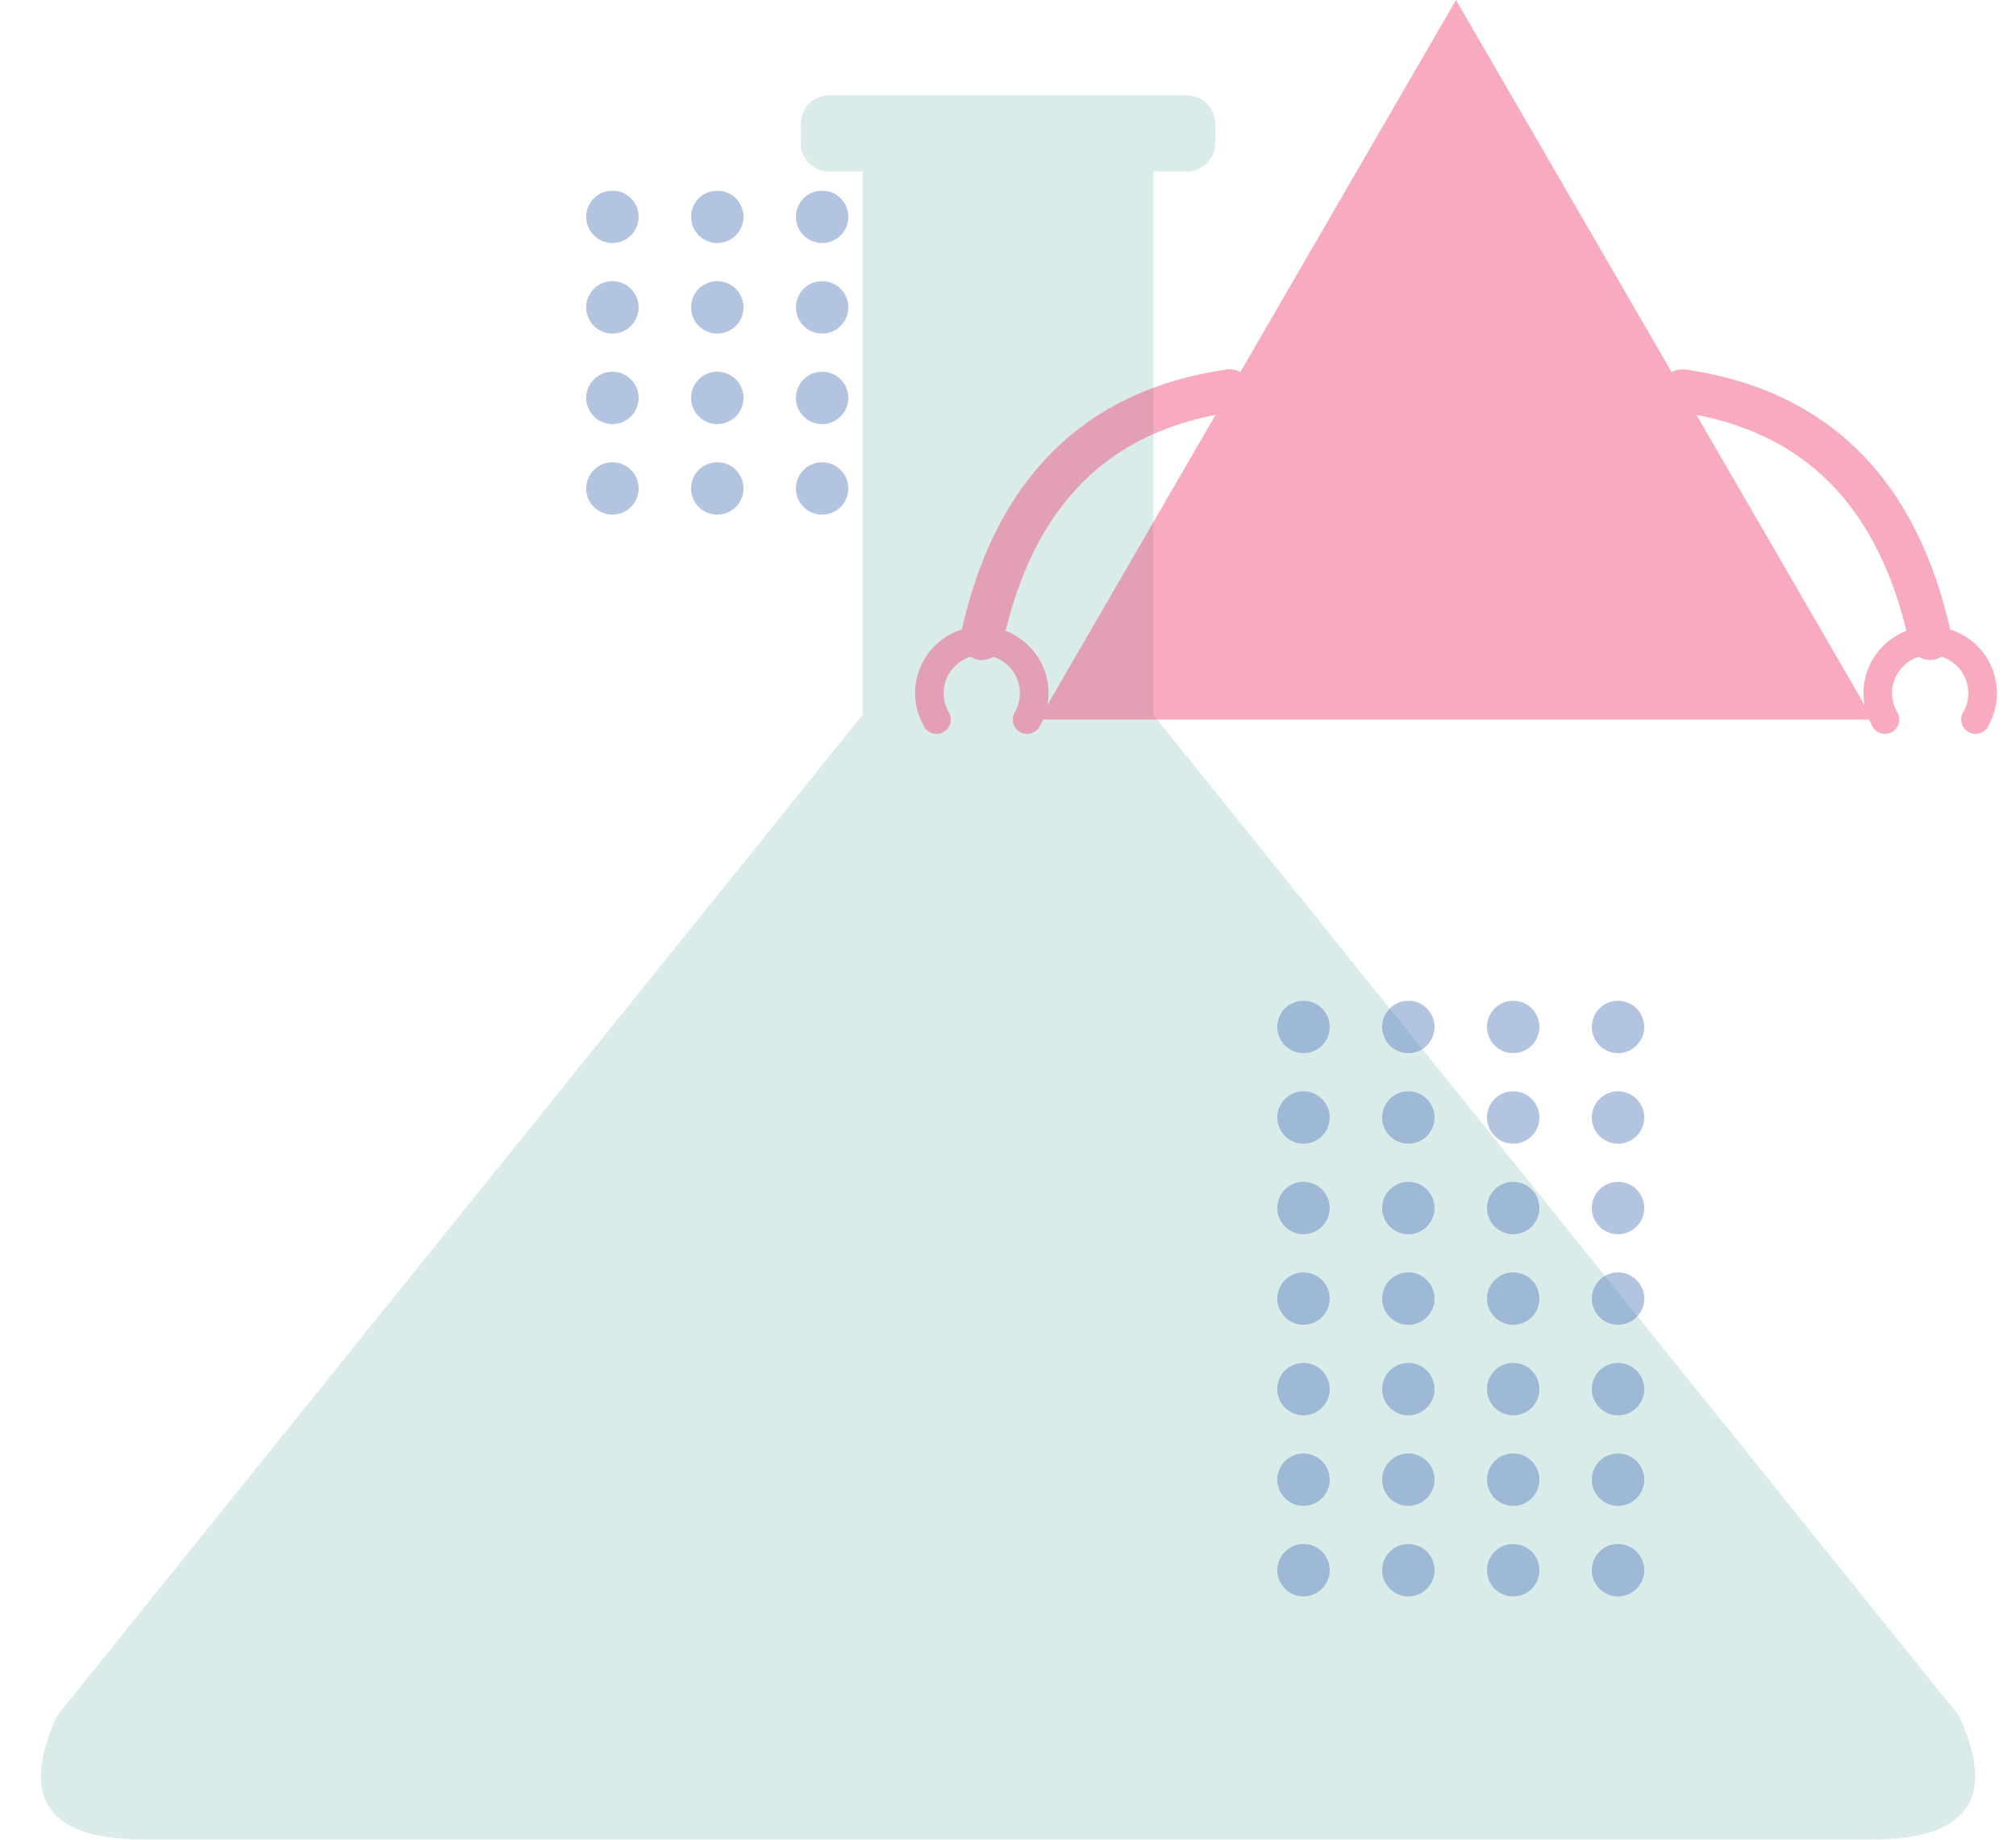
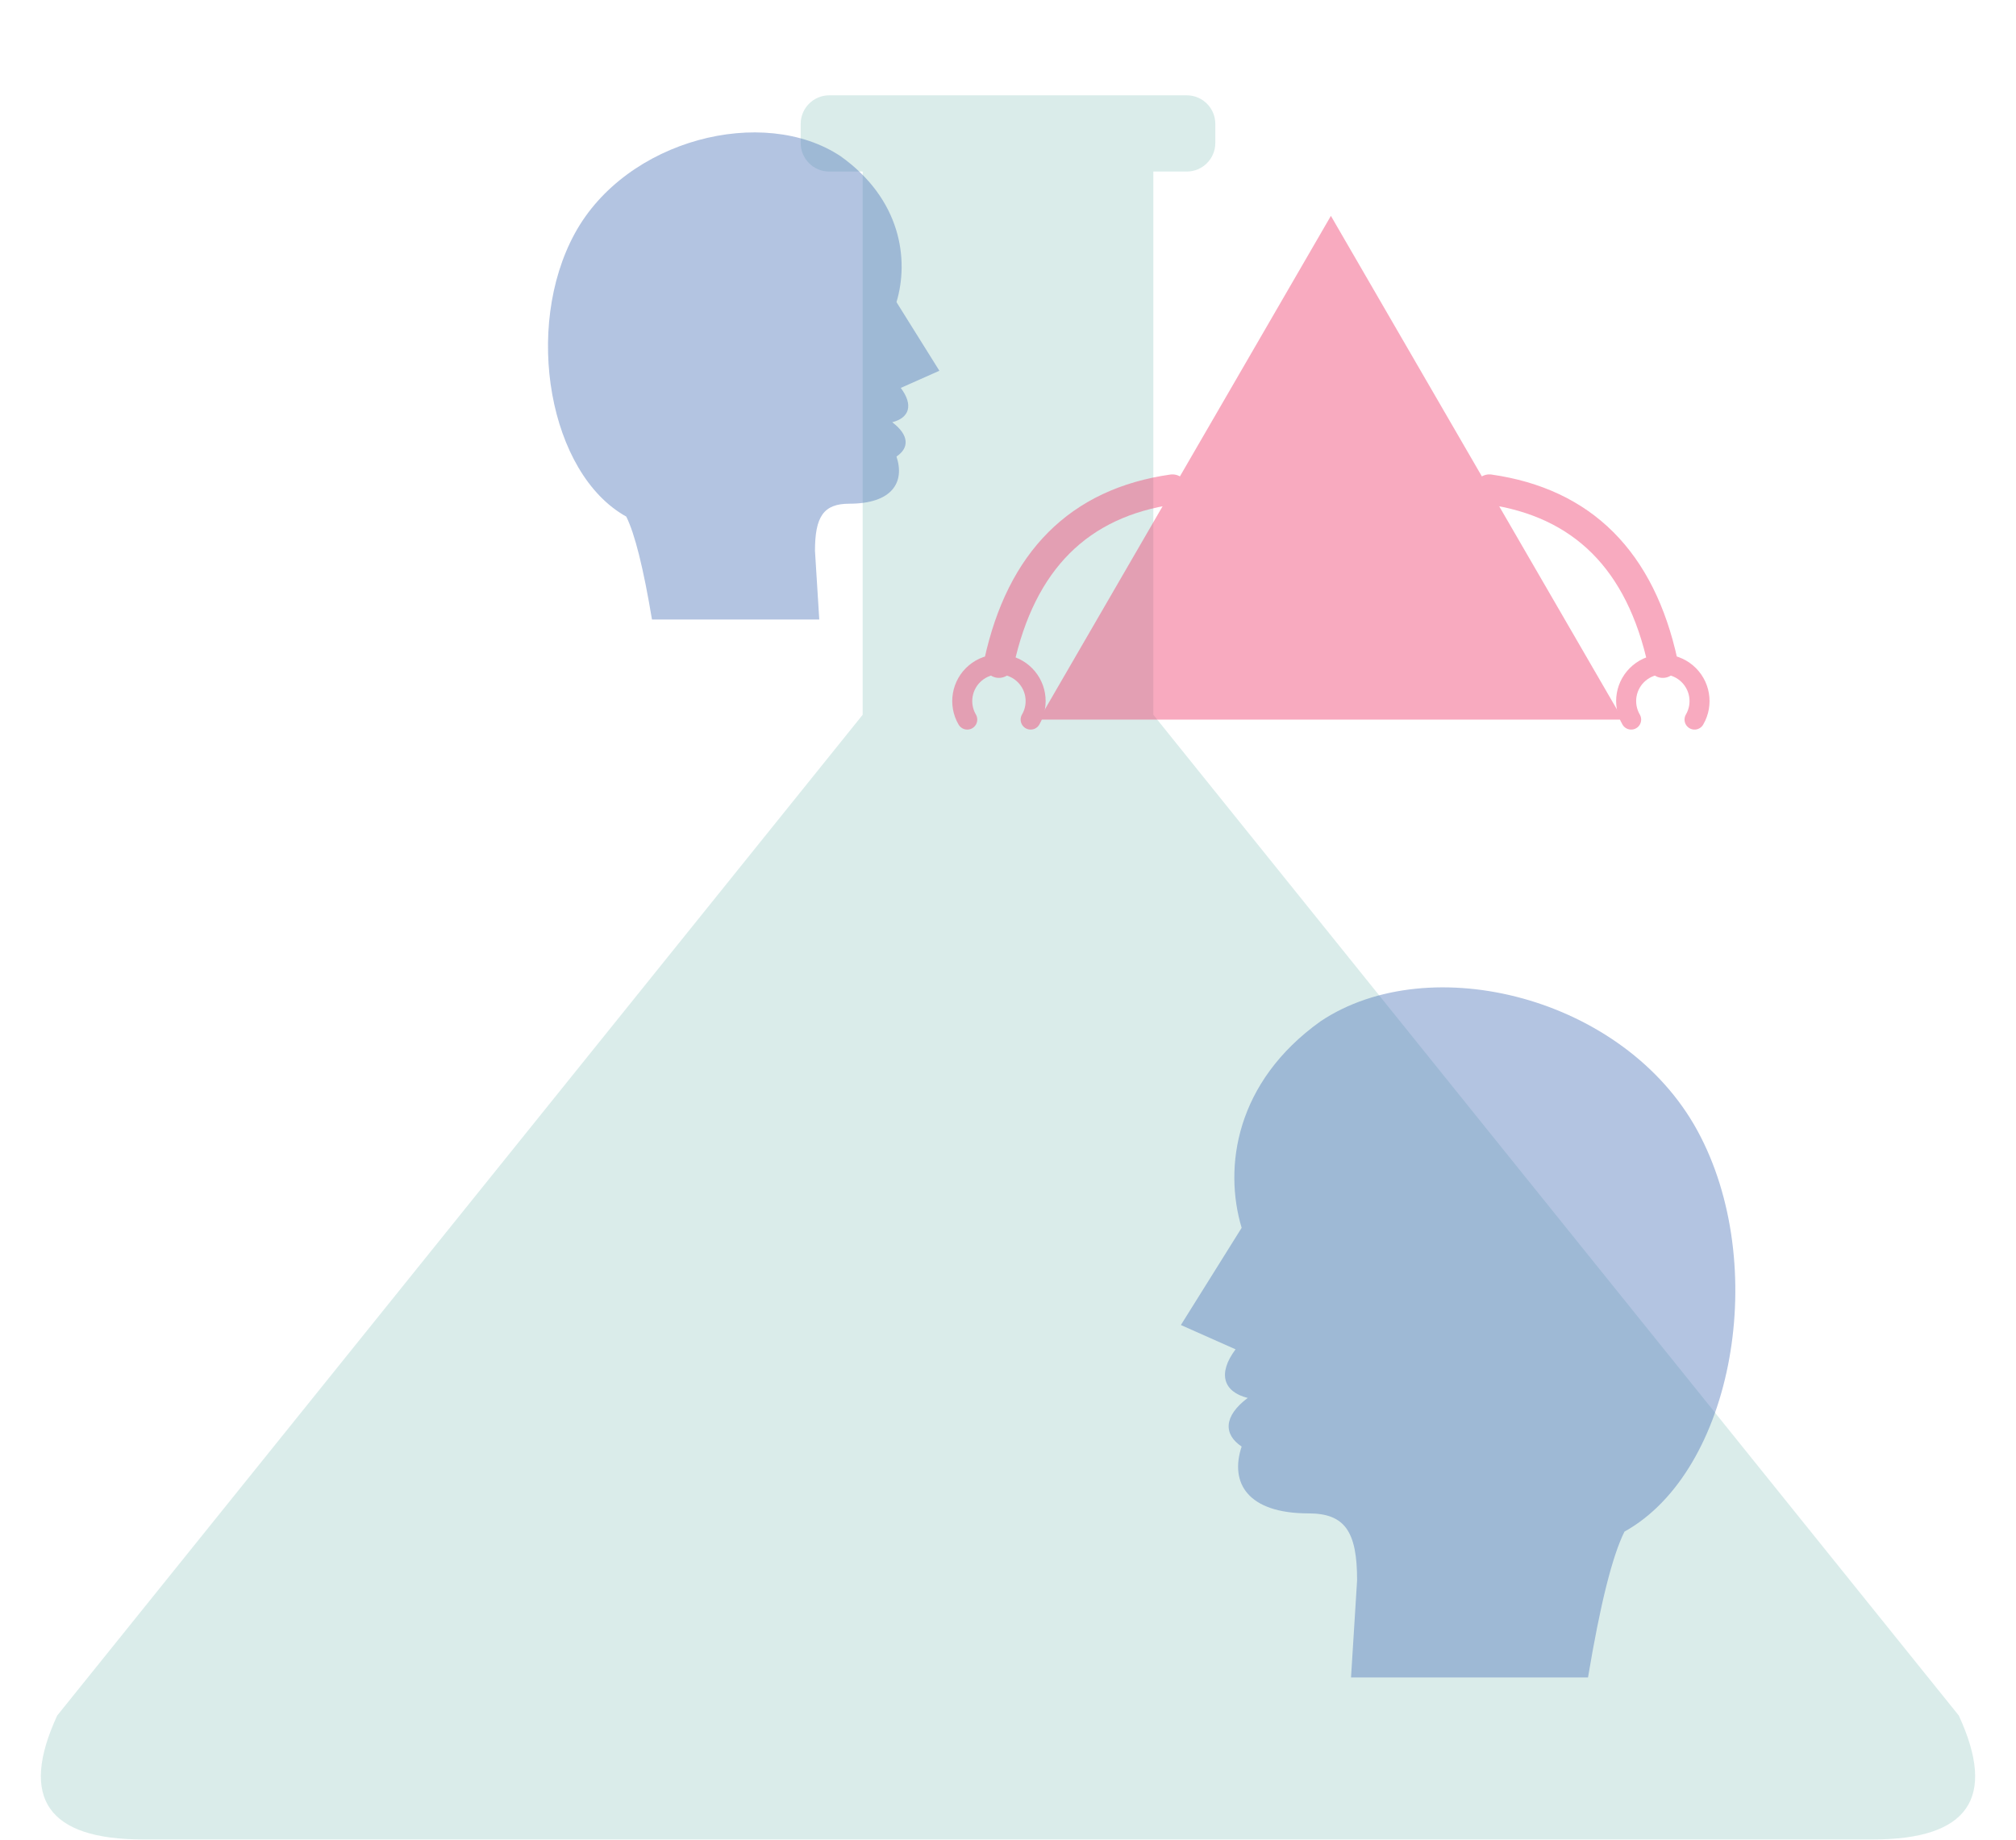
<svg xmlns="http://www.w3.org/2000/svg" width="423" height="386" viewBox="0 0 423 386">
  <g fill="#46a298" opacity="0.2">
    <rect x="168" y="20" width="87" height="16" rx="6" />
    <path d="M181,32 V150 L12,360 Q0,386 30,386 H393 Q423,386 411,360 L242,150 V32 Z" />
  </g>
-   <g fill="none" stroke="#ee3d6e" stroke-linecap="round" stroke-linejoin="round" opacity="0.441">
+   <g fill="none" stroke="#ee3d6e" stroke-linecap="round" stroke-linejoin="round" opacity="0.441" transform="translate(218 151) scale(0.7) translate(-218 -151)">
    <path d="M305.5,0 L393,151 H218 Z" fill="#ee3d6e" stroke="none" />
    <path d="M258,82 Q216,88 206,134 M353,82 Q395,88 405,134" stroke-width="9" />
    <path d="M196.5,151 A11,11 0 1 1 215.5,151 M395.5,151 A11,11 0 1 1 414.5,151" stroke-width="6" />
  </g>
-   <svg x="268" y="210" width="85" height="130">
-     <defs>
-       <clipPath id="clip0">
-         <rect width="85" height="130" fill="none" />
-       </clipPath>
-     </defs>
-     <g id="Repeat_Grid_12" data-name="Repeat Grid 12" opacity="0.421" clip-path="url(#clip0)">
-       <g transform="translate(-2609 118)">
-         <circle id="Ellipse_10" data-name="Ellipse 10" cx="5.5" cy="5.5" r="5.5" transform="translate(2609 -118)" fill="#4a72b7" />
-       </g>
-       <g transform="translate(-2587 118)">
-         <circle id="Ellipse_10-2" data-name="Ellipse 10" cx="5.5" cy="5.5" r="5.5" transform="translate(2609 -118)" fill="#4a72b7" />
-       </g>
-       <g transform="translate(-2565 118)">
-         <circle id="Ellipse_10-3" data-name="Ellipse 10" cx="5.5" cy="5.5" r="5.5" transform="translate(2609 -118)" fill="#4a72b7" />
-       </g>
-       <g transform="translate(-2543 118)">
-         <circle id="Ellipse_10-4" data-name="Ellipse 10" cx="5.5" cy="5.5" r="5.5" transform="translate(2609 -118)" fill="#4a72b7" />
-       </g>
-       <g transform="translate(-2609 137)">
-         <circle id="Ellipse_10-5" data-name="Ellipse 10" cx="5.5" cy="5.5" r="5.5" transform="translate(2609 -118)" fill="#4a72b7" />
-       </g>
-       <g transform="translate(-2587 137)">
-         <circle id="Ellipse_10-6" data-name="Ellipse 10" cx="5.5" cy="5.5" r="5.5" transform="translate(2609 -118)" fill="#4a72b7" />
-       </g>
-       <g transform="translate(-2565 137)">
-         <circle id="Ellipse_10-7" data-name="Ellipse 10" cx="5.5" cy="5.5" r="5.5" transform="translate(2609 -118)" fill="#4a72b7" />
-       </g>
-       <g transform="translate(-2543 137)">
-         <circle id="Ellipse_10-8" data-name="Ellipse 10" cx="5.5" cy="5.5" r="5.5" transform="translate(2609 -118)" fill="#4a72b7" />
-       </g>
-       <g transform="translate(-2609 156)">
-         <circle id="Ellipse_10-9" data-name="Ellipse 10" cx="5.5" cy="5.5" r="5.5" transform="translate(2609 -118)" fill="#4a72b7" />
-       </g>
-       <g transform="translate(-2587 156)">
-         <circle id="Ellipse_10-10" data-name="Ellipse 10" cx="5.5" cy="5.5" r="5.5" transform="translate(2609 -118)" fill="#4a72b7" />
-       </g>
-       <g transform="translate(-2565 156)">
-         <circle id="Ellipse_10-11" data-name="Ellipse 10" cx="5.5" cy="5.5" r="5.5" transform="translate(2609 -118)" fill="#4a72b7" />
-       </g>
-       <g transform="translate(-2543 156)">
-         <circle id="Ellipse_10-12" data-name="Ellipse 10" cx="5.5" cy="5.5" r="5.5" transform="translate(2609 -118)" fill="#4a72b7" />
-       </g>
-       <g transform="translate(-2609 175)">
-         <circle id="Ellipse_10-13" data-name="Ellipse 10" cx="5.5" cy="5.5" r="5.5" transform="translate(2609 -118)" fill="#4a72b7" />
-       </g>
-       <g transform="translate(-2587 175)">
-         <circle id="Ellipse_10-14" data-name="Ellipse 10" cx="5.5" cy="5.5" r="5.5" transform="translate(2609 -118)" fill="#4a72b7" />
-       </g>
-       <g transform="translate(-2565 175)">
-         <circle id="Ellipse_10-15" data-name="Ellipse 10" cx="5.5" cy="5.5" r="5.5" transform="translate(2609 -118)" fill="#4a72b7" />
-       </g>
-       <g transform="translate(-2543 175)">
-         <circle id="Ellipse_10-16" data-name="Ellipse 10" cx="5.5" cy="5.5" r="5.5" transform="translate(2609 -118)" fill="#4a72b7" />
-       </g>
-       <g transform="translate(-2609 194)">
-         <circle id="Ellipse_10-17" data-name="Ellipse 10" cx="5.5" cy="5.5" r="5.5" transform="translate(2609 -118)" fill="#4a72b7" />
-       </g>
-       <g transform="translate(-2587 194)">
-         <circle id="Ellipse_10-18" data-name="Ellipse 10" cx="5.5" cy="5.5" r="5.5" transform="translate(2609 -118)" fill="#4a72b7" />
-       </g>
-       <g transform="translate(-2565 194)">
-         <circle id="Ellipse_10-19" data-name="Ellipse 10" cx="5.5" cy="5.5" r="5.5" transform="translate(2609 -118)" fill="#4a72b7" />
-       </g>
-       <g transform="translate(-2543 194)">
-         <circle id="Ellipse_10-20" data-name="Ellipse 10" cx="5.5" cy="5.5" r="5.5" transform="translate(2609 -118)" fill="#4a72b7" />
-       </g>
-       <g transform="translate(-2609 213)">
-         <circle id="Ellipse_10-21" data-name="Ellipse 10" cx="5.5" cy="5.5" r="5.5" transform="translate(2609 -118)" fill="#4a72b7" />
-       </g>
-       <g transform="translate(-2587 213)">
-         <circle id="Ellipse_10-22" data-name="Ellipse 10" cx="5.5" cy="5.5" r="5.5" transform="translate(2609 -118)" fill="#4a72b7" />
-       </g>
-       <g transform="translate(-2565 213)">
-         <circle id="Ellipse_10-23" data-name="Ellipse 10" cx="5.5" cy="5.5" r="5.5" transform="translate(2609 -118)" fill="#4a72b7" />
-       </g>
-       <g transform="translate(-2543 213)">
-         <circle id="Ellipse_10-24" data-name="Ellipse 10" cx="5.5" cy="5.5" r="5.5" transform="translate(2609 -118)" fill="#4a72b7" />
-       </g>
-       <g transform="translate(-2609 232)">
-         <circle id="Ellipse_10-25" data-name="Ellipse 10" cx="5.5" cy="5.5" r="5.5" transform="translate(2609 -118)" fill="#4a72b7" />
-       </g>
-       <g transform="translate(-2587 232)">
-         <circle id="Ellipse_10-26" data-name="Ellipse 10" cx="5.5" cy="5.5" r="5.5" transform="translate(2609 -118)" fill="#4a72b7" />
-       </g>
-       <g transform="translate(-2565 232)">
-         <circle id="Ellipse_10-27" data-name="Ellipse 10" cx="5.5" cy="5.5" r="5.5" transform="translate(2609 -118)" fill="#4a72b7" />
-       </g>
-       <g transform="translate(-2543 232)">
-         <circle id="Ellipse_10-28" data-name="Ellipse 10" cx="5.5" cy="5.5" r="5.5" transform="translate(2609 -118)" fill="#4a72b7" />
-       </g>
-     </g>
-   </svg>
-   <svg x="123" y="40" width="60" height="73">
-     <defs>
-       <clipPath id="clip1">
-         <rect width="60" height="73" fill="none" />
-       </clipPath>
-     </defs>
-     <g id="Repeat_Grid_11" data-name="Repeat Grid 11" opacity="0.421" clip-path="url(#clip1)">
-       <g transform="translate(-2609 118)">
-         <circle id="Ellipse_10" data-name="Ellipse 10" cx="5.5" cy="5.5" r="5.5" transform="translate(2609 -118)" fill="#4a72b7" />
-       </g>
-       <g transform="translate(-2587 118)">
-         <circle id="Ellipse_10-2" data-name="Ellipse 10" cx="5.5" cy="5.5" r="5.5" transform="translate(2609 -118)" fill="#4a72b7" />
-       </g>
-       <g transform="translate(-2565 118)">
-         <circle id="Ellipse_10-3" data-name="Ellipse 10" cx="5.5" cy="5.5" r="5.5" transform="translate(2609 -118)" fill="#4a72b7" />
-       </g>
-       <g transform="translate(-2609 137)">
-         <circle id="Ellipse_10-4" data-name="Ellipse 10" cx="5.5" cy="5.5" r="5.5" transform="translate(2609 -118)" fill="#4a72b7" />
-       </g>
-       <g transform="translate(-2587 137)">
-         <circle id="Ellipse_10-5" data-name="Ellipse 10" cx="5.5" cy="5.5" r="5.5" transform="translate(2609 -118)" fill="#4a72b7" />
-       </g>
-       <g transform="translate(-2565 137)">
-         <circle id="Ellipse_10-6" data-name="Ellipse 10" cx="5.5" cy="5.5" r="5.5" transform="translate(2609 -118)" fill="#4a72b7" />
-       </g>
-       <g transform="translate(-2609 156)">
-         <circle id="Ellipse_10-7" data-name="Ellipse 10" cx="5.5" cy="5.5" r="5.5" transform="translate(2609 -118)" fill="#4a72b7" />
-       </g>
-       <g transform="translate(-2587 156)">
-         <circle id="Ellipse_10-8" data-name="Ellipse 10" cx="5.5" cy="5.5" r="5.5" transform="translate(2609 -118)" fill="#4a72b7" />
-       </g>
-       <g transform="translate(-2565 156)">
-         <circle id="Ellipse_10-9" data-name="Ellipse 10" cx="5.5" cy="5.5" r="5.5" transform="translate(2609 -118)" fill="#4a72b7" />
-       </g>
-       <g transform="translate(-2609 175)">
-         <circle id="Ellipse_10-10" data-name="Ellipse 10" cx="5.5" cy="5.5" r="5.5" transform="translate(2609 -118)" fill="#4a72b7" />
-       </g>
-       <g transform="translate(-2587 175)">
-         <circle id="Ellipse_10-11" data-name="Ellipse 10" cx="5.5" cy="5.5" r="5.5" transform="translate(2609 -118)" fill="#4a72b7" />
-       </g>
-       <g transform="translate(-2565 175)">
-         <circle id="Ellipse_10-12" data-name="Ellipse 10" cx="5.5" cy="5.5" r="5.5" transform="translate(2609 -118)" fill="#4a72b7" />
-       </g>
-     </g>
-   </svg>
+   <defs>
+     <path id="head" d="M32,120 C30,108 28,100 26,96 C8,86 2,52 14,30 C26,8 58,0 76,12 C90,22 92,36 89,46 L99,62 L90,66 C93,70 92,73 88,74 C92,77 92,80 89,82 C91,88 88,93 78,93 C72,93 70,96 70,104 L71,120 Z" />
+   </defs>
+   <g fill="#4a72b7" opacity="0.421">
+     <use href="#head" transform="translate(108 22) scale(0.9)" />
+     <use href="#head" transform="translate(374 199) scale(-1.275 1.275)" />
+   </g>
</svg>
